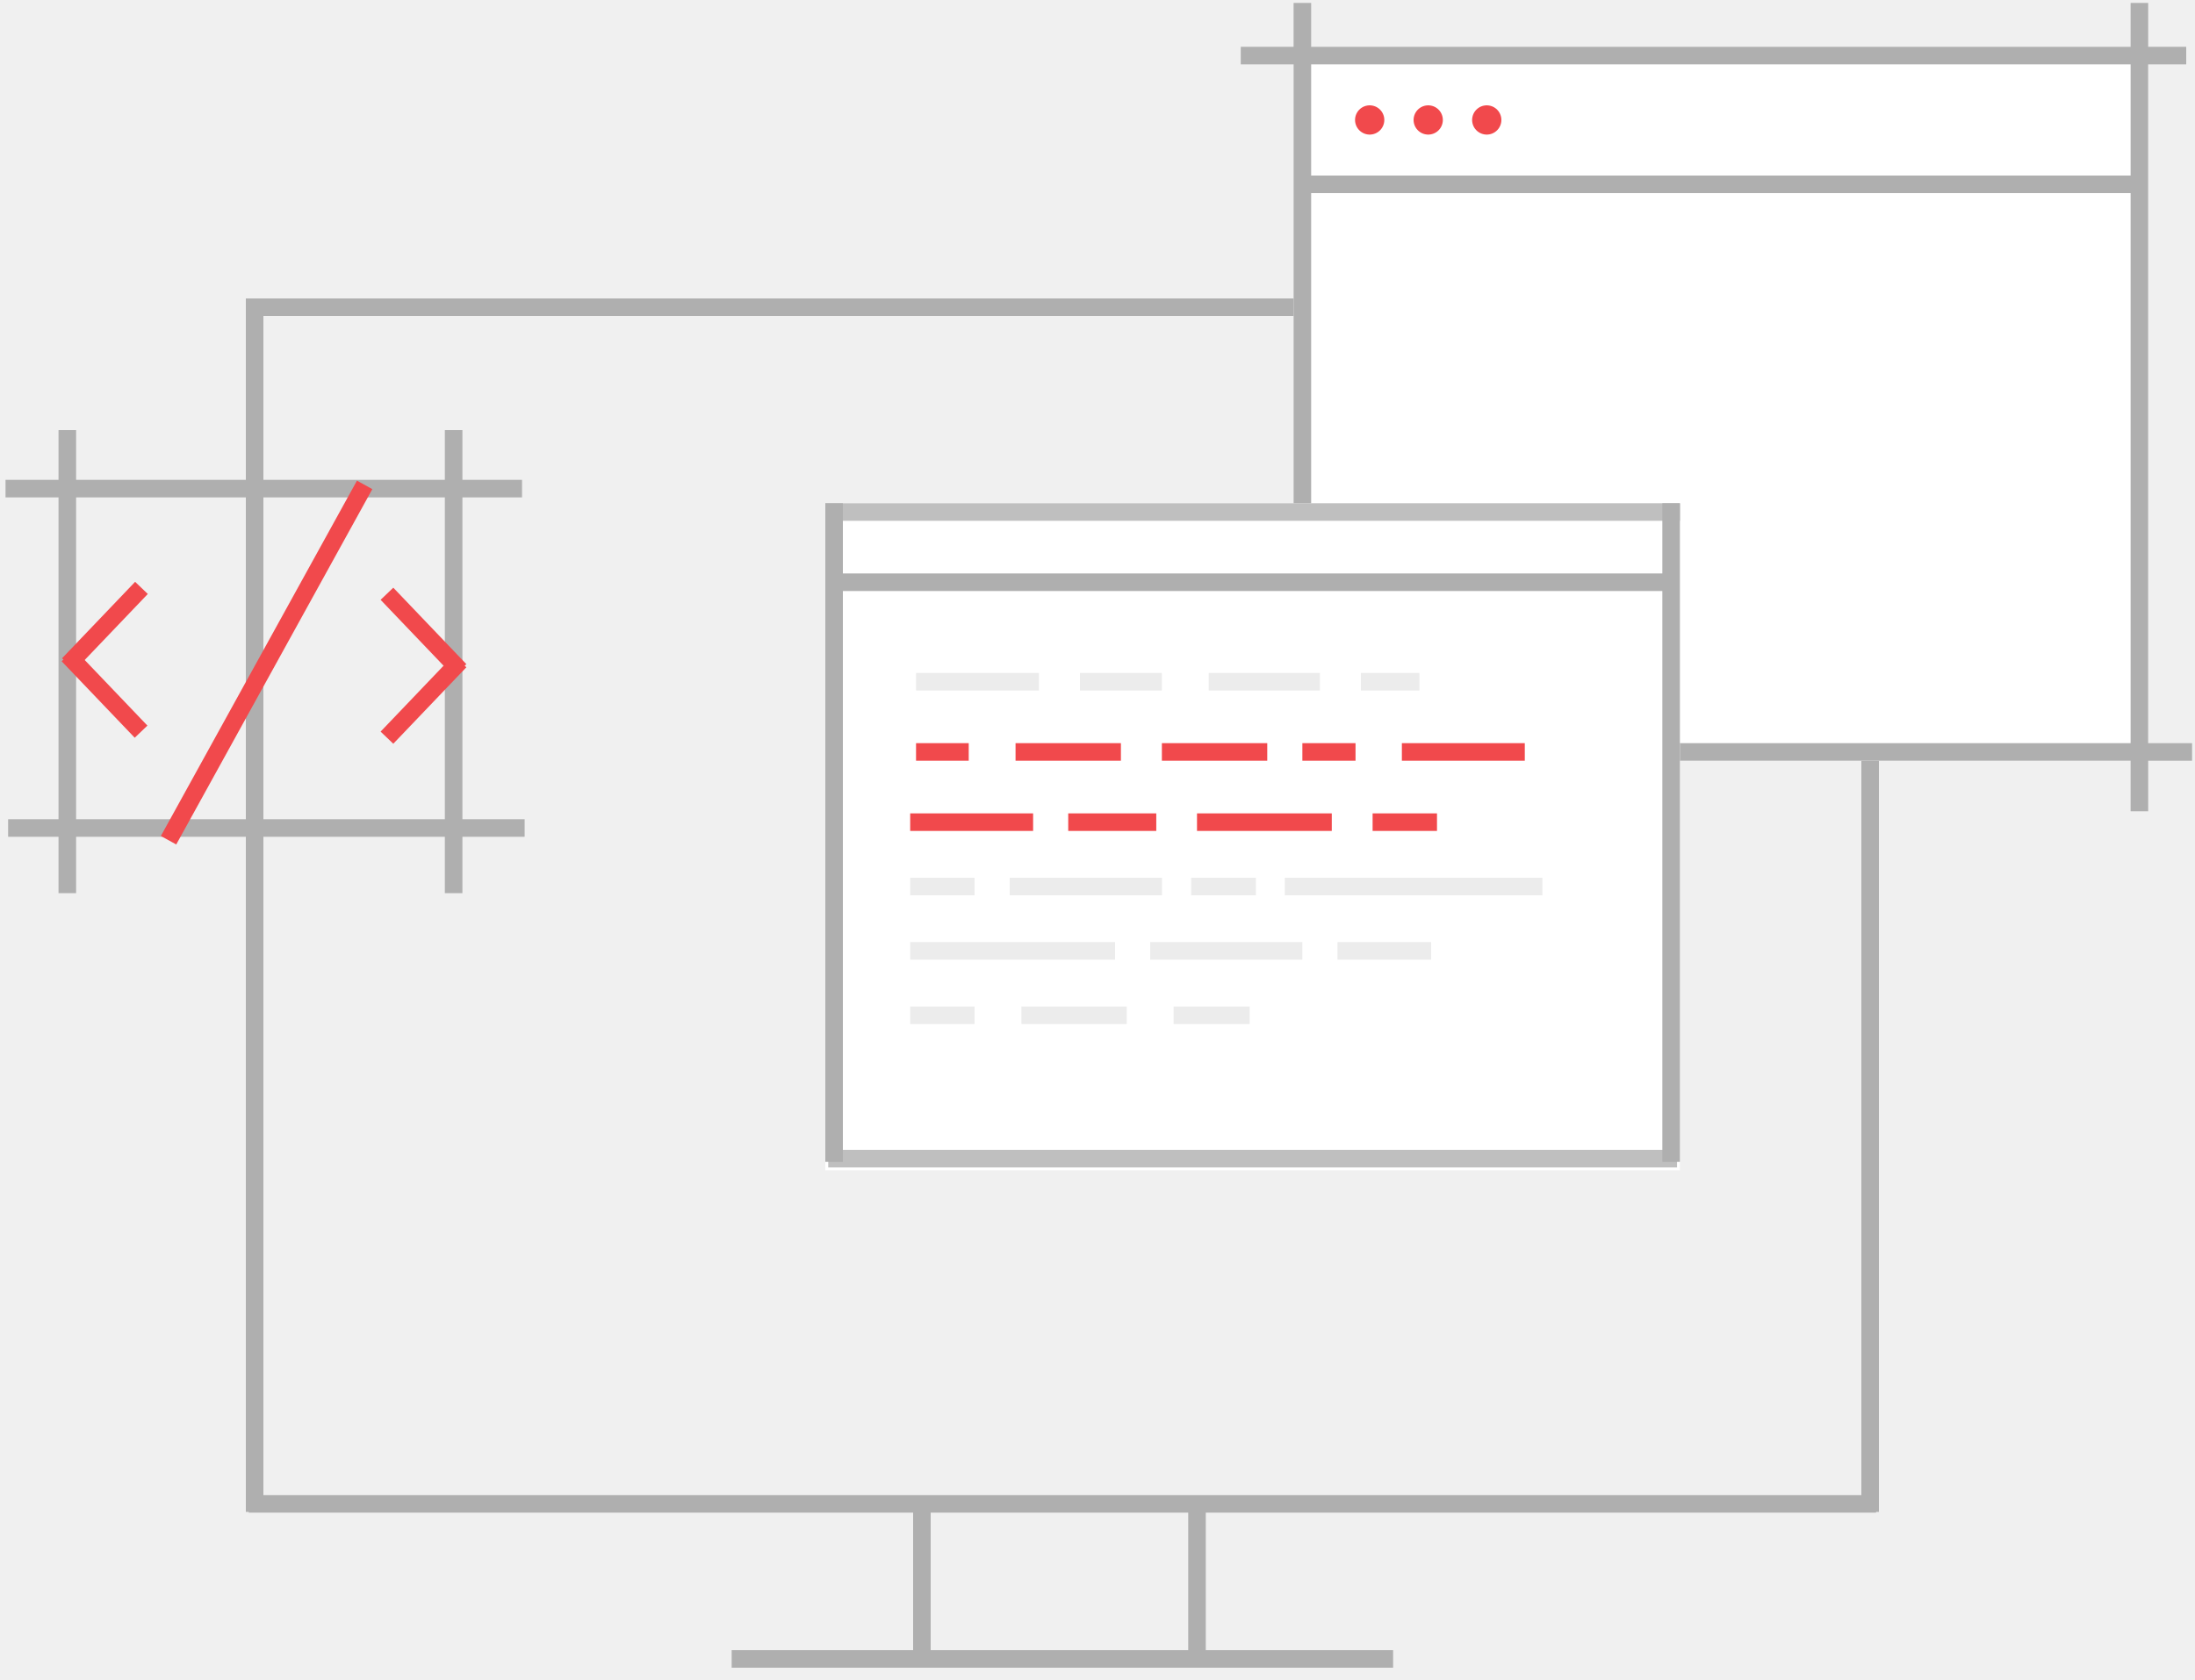
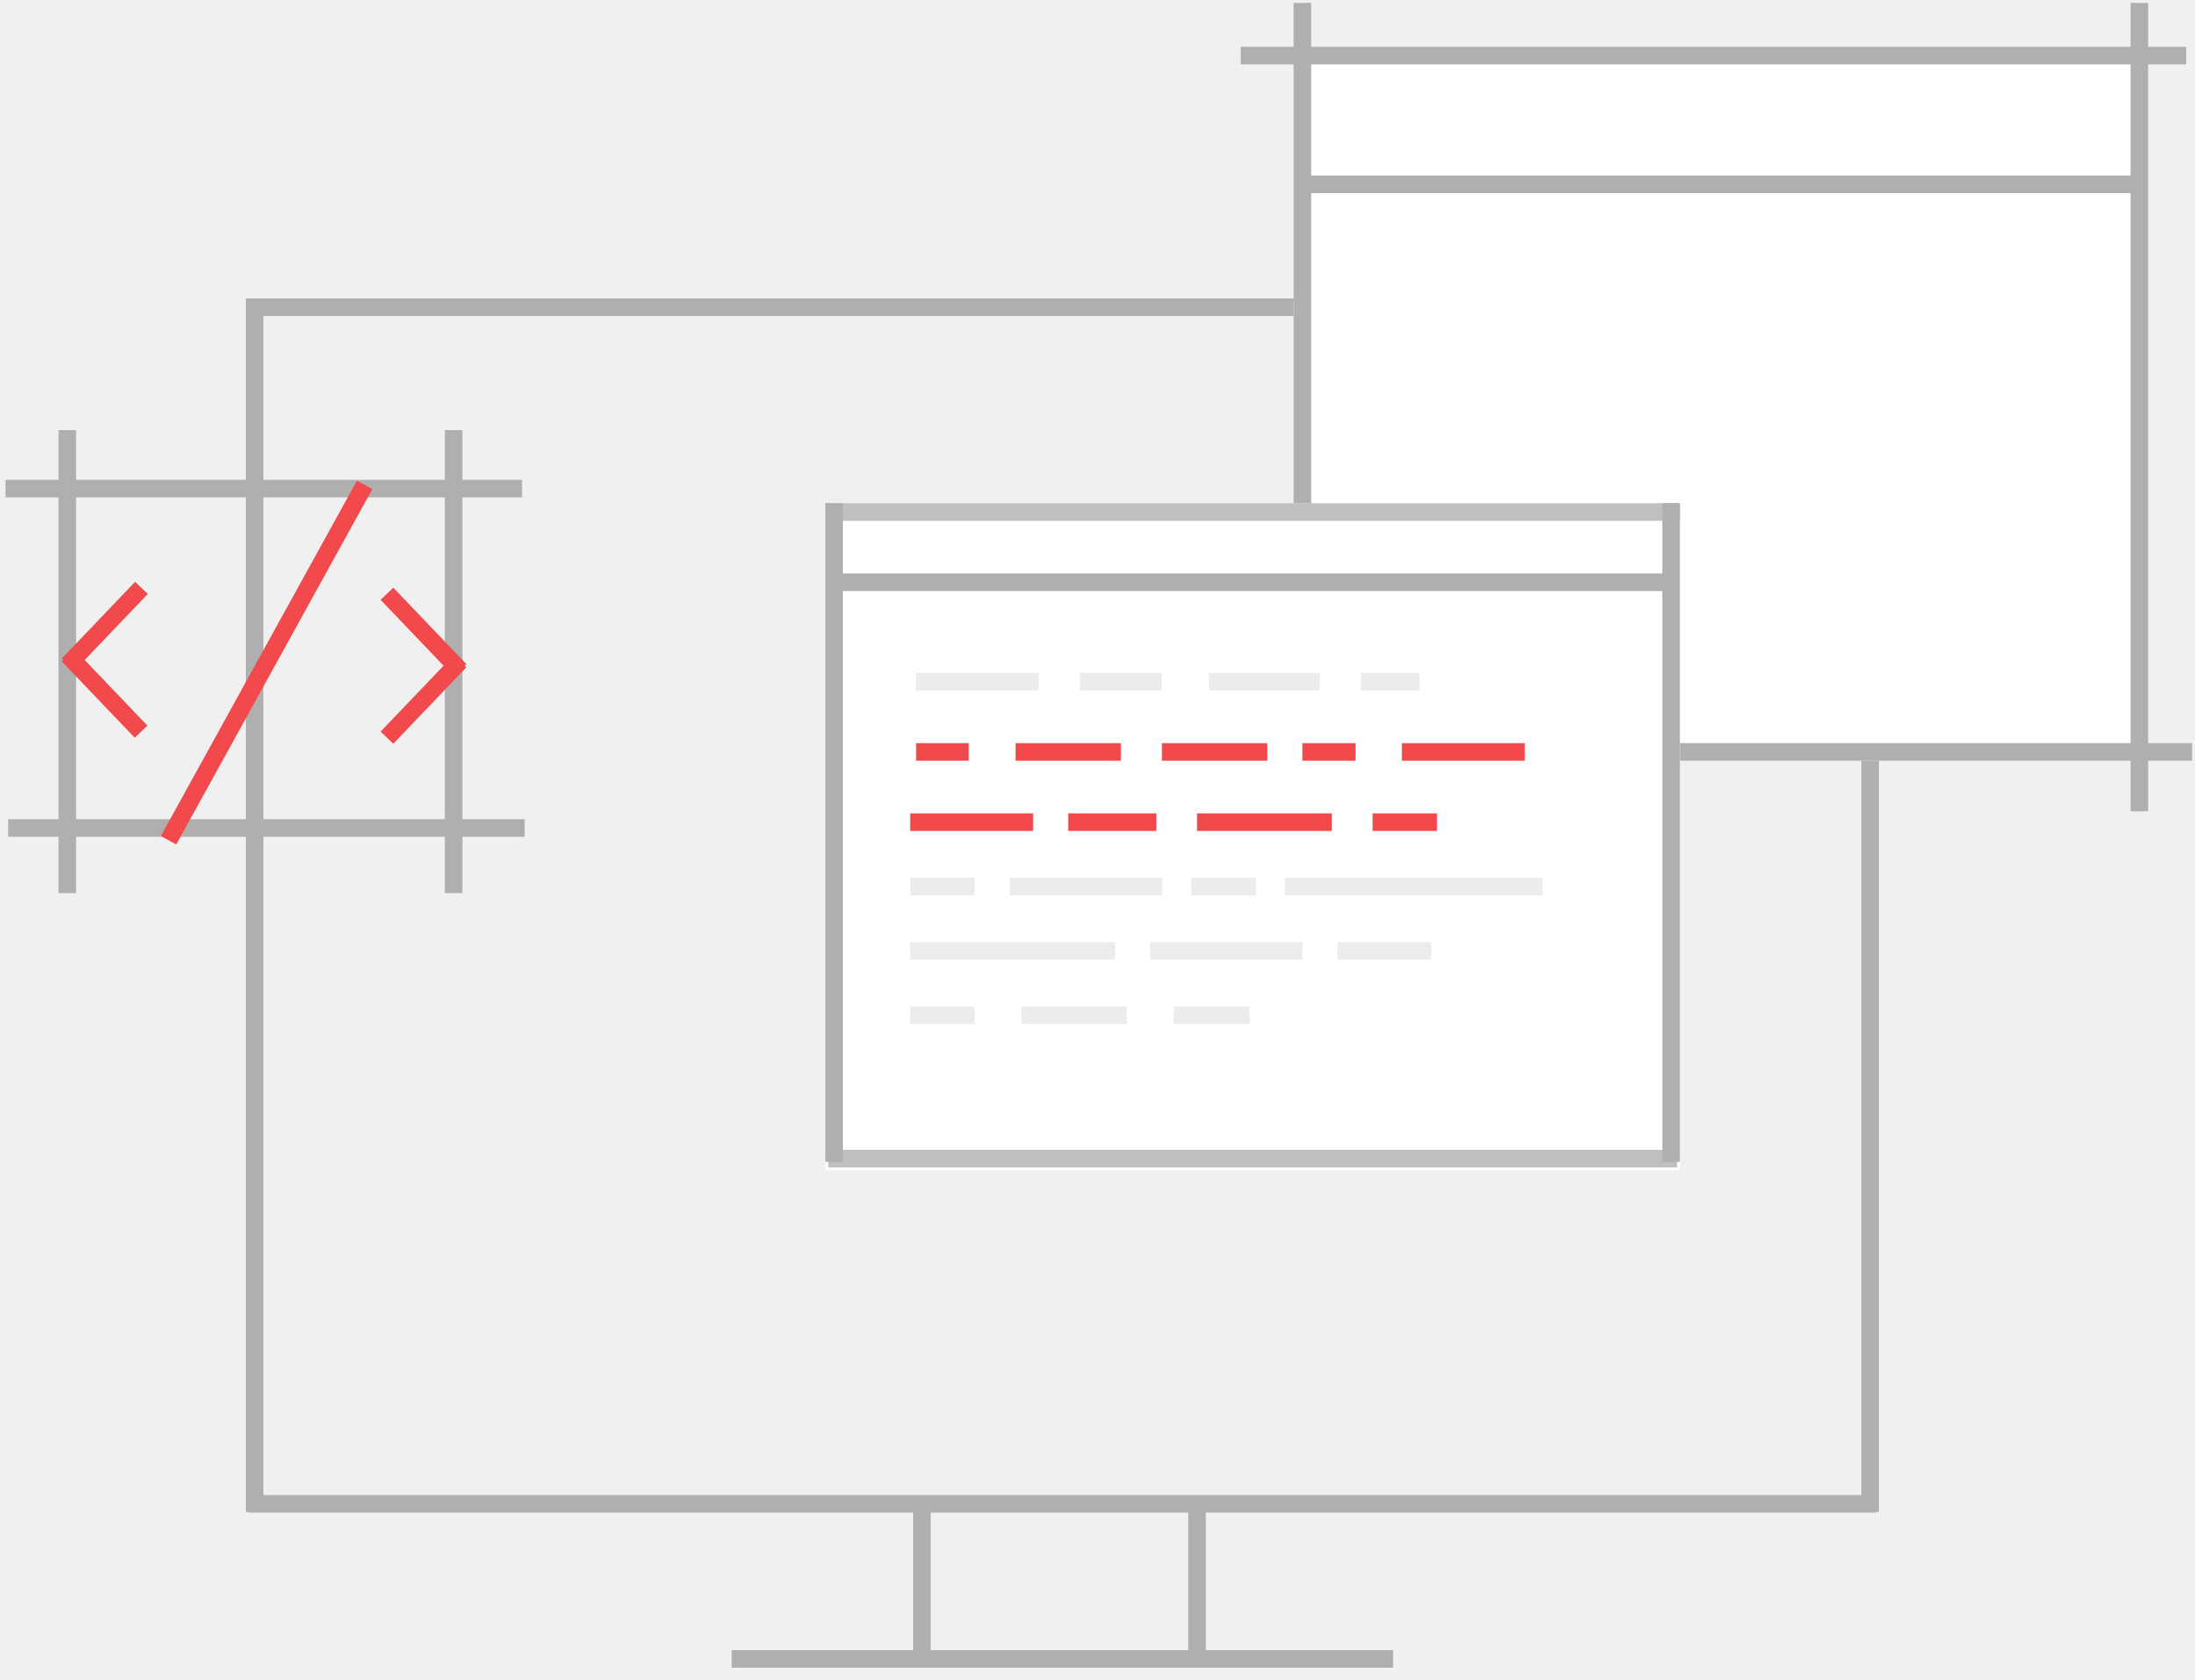
- <svg xmlns="http://www.w3.org/2000/svg" width="375px" height="287px" viewBox="721 463 375 287" version="1.1">
-   <defs />
-   <g id="Web" stroke="none" stroke-width="1" fill="none" fill-rule="evenodd" transform="translate(723, 465)">
-     <path d="M41.5,50.5 L314.507,50.5" id="Line" stroke="#afafaf" stroke-width="3" stroke-linecap="square" />
-     <path d="M42,255 L317.01,255" id="Line" stroke="#afafaf" stroke-width="3" stroke-linecap="square" />
-     <path d="M41.5,50.5 L41.5,254.877" id="Line" stroke="#afafaf" stroke-width="3" stroke-linecap="square" />
-     <path d="M317.5,50.5 L317.5,254.877" id="Line" stroke="#afafaf" stroke-width="3" stroke-linecap="square" />
-     <rect id="Rectangle-31" fill="#FFFFFF" x="219" y="6" width="146" height="122" />
-     <path d="M363.5,135.142 L363.5,0" id="Line" stroke="#afafaf" stroke-width="3" stroke-linecap="square" />
-     <path d="M211.475,7.5 L370,7.5" id="Line" stroke="#afafaf" stroke-width="3" stroke-linecap="square" />
-     <path d="M206.196,126.5 L371,126.5" id="Line" stroke="#afafaf" stroke-width="3" stroke-linecap="square" />
-     <path d="M220.5,135.533 L220.5,0" id="Line" stroke="#afafaf" stroke-width="3" stroke-linecap="square" />
-     <path d="M232,18.5 L232,18.5" id="Line" stroke="#F1494C" stroke-width="5" stroke-linecap="round" />
-     <path d="M242,18.5 L242,18.5" id="Line" stroke="#F1494C" stroke-width="5" stroke-linecap="round" />
-     <path d="M252,18.5 L252,18.5" id="Line" stroke="#F1494C" stroke-width="5" stroke-linecap="round" />
-     <path d="M155.5,255.481 L155.5,281.426" id="Line" stroke="#afafaf" stroke-width="3" stroke-linecap="square" />
-     <path d="M202.5,255.481 L202.5,281.426" id="Line" stroke="#afafaf" stroke-width="3" stroke-linecap="square" />
-     <path d="M124.5,281.5 L234.505,281.5" id="Line" stroke="#afafaf" stroke-width="3" stroke-linecap="square" />
-     <rect id="Rectangle-31" fill="#FFFFFF" x="139" y="84" width="146" height="114" />
-     <path d="M140.5,85.5 L283.51,85.5" id="Line" stroke="#afafaf" stroke-width="3" stroke-linecap="square" opacity="0.8" />
-     <path d="M141,196 L283.01,196" id="Line" stroke="#afafaf" stroke-width="3" stroke-linecap="square" opacity="0.8" />
-     <path d="M140.5,85.5 L140.5,195.054" id="Line" stroke="#afafaf" stroke-width="3" stroke-linecap="square" />
-     <path d="M283.5,85.5 L283.5,195.054" id="Line" stroke="#afafaf" stroke-width="3" stroke-linecap="square" />
-     <g id="&lt;/&gt;" transform="translate(0, 73)" stroke-width="3" stroke-linecap="square">
-       <path d="M0.444,8.5 L85.686,8.5" id="Line" stroke="#afafaf" />
-       <path d="M0.888,66.5 L86.13,66.5" id="Line" stroke="#afafaf" />
-       <path d="M9.5,0 L9.5,76.133" id="Line" stroke="#afafaf" />
-       <path d="M75.5,0 L75.5,76.133" id="Line" stroke="#afafaf" />
-       <path d="M21.131,26.552 L10.721,37.446" id="Line" stroke="#F1494C" />
-       <path d="M21.063,48.952 L10.653,38.057" id="Line" stroke="#F1494C" />
-       <path d="M65.143,27.552 L75.552,38.446" id="Line" stroke="#F1494C" />
-       <path d="M65.143,49.979 L75.552,39.085" id="Line" stroke="#F1494C" />
-       <path d="M27.52,67.277 L59.573,9.177" id="Line" stroke="#F1494C" />
+ <svg xmlns="http://www.w3.org/2000/svg" width="375" height="287" viewBox="721 463 375 287">
+   <g fill="none" fill-rule="evenodd">
+     <path d="M764.5 515.5h273.007M765 720h275.01M764.5 515.5v204.377m276-204.377v204.377" stroke="#afafaf" stroke-width="3" stroke-linecap="square" />
+     <path fill="#FFF" d="M942 471h146v122H942z" />
+     <path d="M1086.5 600.142V465m-152.025 7.5H1093m-163.804 119H1094m-150.5 9.033V465m-65 255.48v25.946m47-25.946v25.946m-78 .074h110.005" stroke="#afafaf" stroke-width="3" stroke-linecap="square" />
+     <path fill="#FFF" d="M862 549h146v114H862z" />
+     <path d="M863.5 550.5h143.01M864 661h142.01" stroke="#afafaf" stroke-width="3" stroke-linecap="square" opacity=".8" />
+     <path d="M863.5 550.5v109.554m143-109.554v109.554" stroke="#afafaf" stroke-width="3" stroke-linecap="square" />
+     <g stroke-width="3" stroke-linecap="square">
+       <path d="M723.444 546.5h85.242m-84.798 58h85.242M732.5 538v76.133m66-76.133v76.133" stroke="#afafaf" />
+       <path d="M744.13 564.552l-10.409 10.894m10.342 11.506l-10.41-10.895m54.49-10.505l10.41 10.894m-10.41 11.533l10.41-10.894m-48.033 28.192l32.053-58.1" stroke="#F1494C" />
    </g>
-     <path d="M142.5,97.5 L282.589,97.5" id="Line" stroke="#afafaf" stroke-width="3" stroke-linecap="square" />
-     <path d="M221.5,29.5 L361.589,29.5" id="Line" stroke="#afafaf" stroke-width="3" stroke-linecap="square" />
-     <path d="M156,114.5 L174,114.5" id="Line" stroke="#ececec" stroke-width="3" stroke-linecap="square" />
-     <path d="M184,114.5 L195,114.5" id="Line" stroke="#ececec" stroke-width="3" stroke-linecap="square" />
-     <path d="M206,114.5 L222,114.5" id="Line" stroke="#ececec" stroke-width="3" stroke-linecap="square" />
-     <path d="M232,114.5 L239,114.5" id="Line" stroke="#ececec" stroke-width="3" stroke-linecap="square" />
-     <path d="M156,126.5 L162,126.5" id="Line" stroke="#F1494C" stroke-width="3" stroke-linecap="square" />
-     <path d="M173,126.5 L188,126.5" id="Line" stroke="#F1494C" stroke-width="3" stroke-linecap="square" />
-     <path d="M174,171.5 L189,171.5" id="Line" stroke="#ececec" stroke-width="3" stroke-linecap="square" />
-     <path d="M200,171.5 L210,171.5" id="Line" stroke="#ececec" stroke-width="3" stroke-linecap="square" />
-     <path d="M198,126.5 L213,126.5" id="Line" stroke="#F1494C" stroke-width="3" stroke-linecap="square" />
-     <path d="M222,126.5 L228.083,126.5" id="Line" stroke="#F1494C" stroke-width="3" stroke-linecap="square" />
-     <path d="M239,126.5 L257,126.5" id="Line" stroke="#F1494C" stroke-width="3" stroke-linecap="square" />
-     <path d="M155,138.5 L173,138.5" id="Line" stroke="#F1494C" stroke-width="3" stroke-linecap="square" />
-     <path d="M182,138.5 L194.042,138.5" id="Line" stroke="#F1494C" stroke-width="3" stroke-linecap="square" />
-     <path d="M204,138.5 L224.025,138.5" id="Line" stroke="#F1494C" stroke-width="3" stroke-linecap="square" />
-     <path d="M234,138.5 L242,138.5" id="Line" stroke="#F1494C" stroke-width="3" stroke-linecap="square" />
-     <path d="M155,149.5 L163,149.5" id="Line" stroke="#ececec" stroke-width="3" stroke-linecap="square" />
-     <path d="M155,171.5 L163,171.5" id="Line" stroke="#ececec" stroke-width="3" stroke-linecap="square" />
-     <path d="M172,149.5 L195.022,149.5" id="Line" stroke="#ececec" stroke-width="3" stroke-linecap="square" />
-     <path d="M203,149.5 L211.062,149.5" id="Line" stroke="#ececec" stroke-width="3" stroke-linecap="square" />
-     <path d="M219,149.5 L260.012,149.5" id="Line" stroke="#ececec" stroke-width="3" stroke-linecap="square" />
-     <path d="M155,160.5 L187,160.5" id="Line" stroke="#ececec" stroke-width="3" stroke-linecap="square" />
-     <path d="M196,160.5 L219,160.5" id="Line" stroke="#ececec" stroke-width="3" stroke-linecap="square" />
-     <path d="M228,160.5 L241,160.5" id="Line" stroke="#ececec" stroke-width="3" stroke-linecap="square" />
+     <path d="M865.5 562.5h140.09m-61.09-68h140.09" stroke="#afafaf" stroke-width="3" stroke-linecap="square" />
+     <path d="M879 579.5h18m10 0h11m11 0h16m10 0h7" stroke="#ececec" stroke-width="3" stroke-linecap="square" />
+     <path d="M879 591.5h6m11 0h15" stroke="#F1494C" stroke-width="3" stroke-linecap="square" />
+     <path d="M897 636.5h15m11 0h10" stroke="#ececec" stroke-width="3" stroke-linecap="square" />
+     <path d="M921 591.5h15m9 0h6.083m10.917 0h18m-102 12h18m9 0h12.042m9.958 0h20.025m9.975 0h8" stroke="#F1494C" stroke-width="3" stroke-linecap="square" />
+     <path d="M878 614.5h8m-8 22h8m9-22h23.022m7.978 0h8.062m7.938 0h41.012M878 625.5h32m9 0h23m9 0h13" stroke="#ececec" stroke-width="3" stroke-linecap="square" />
  </g>
</svg>
